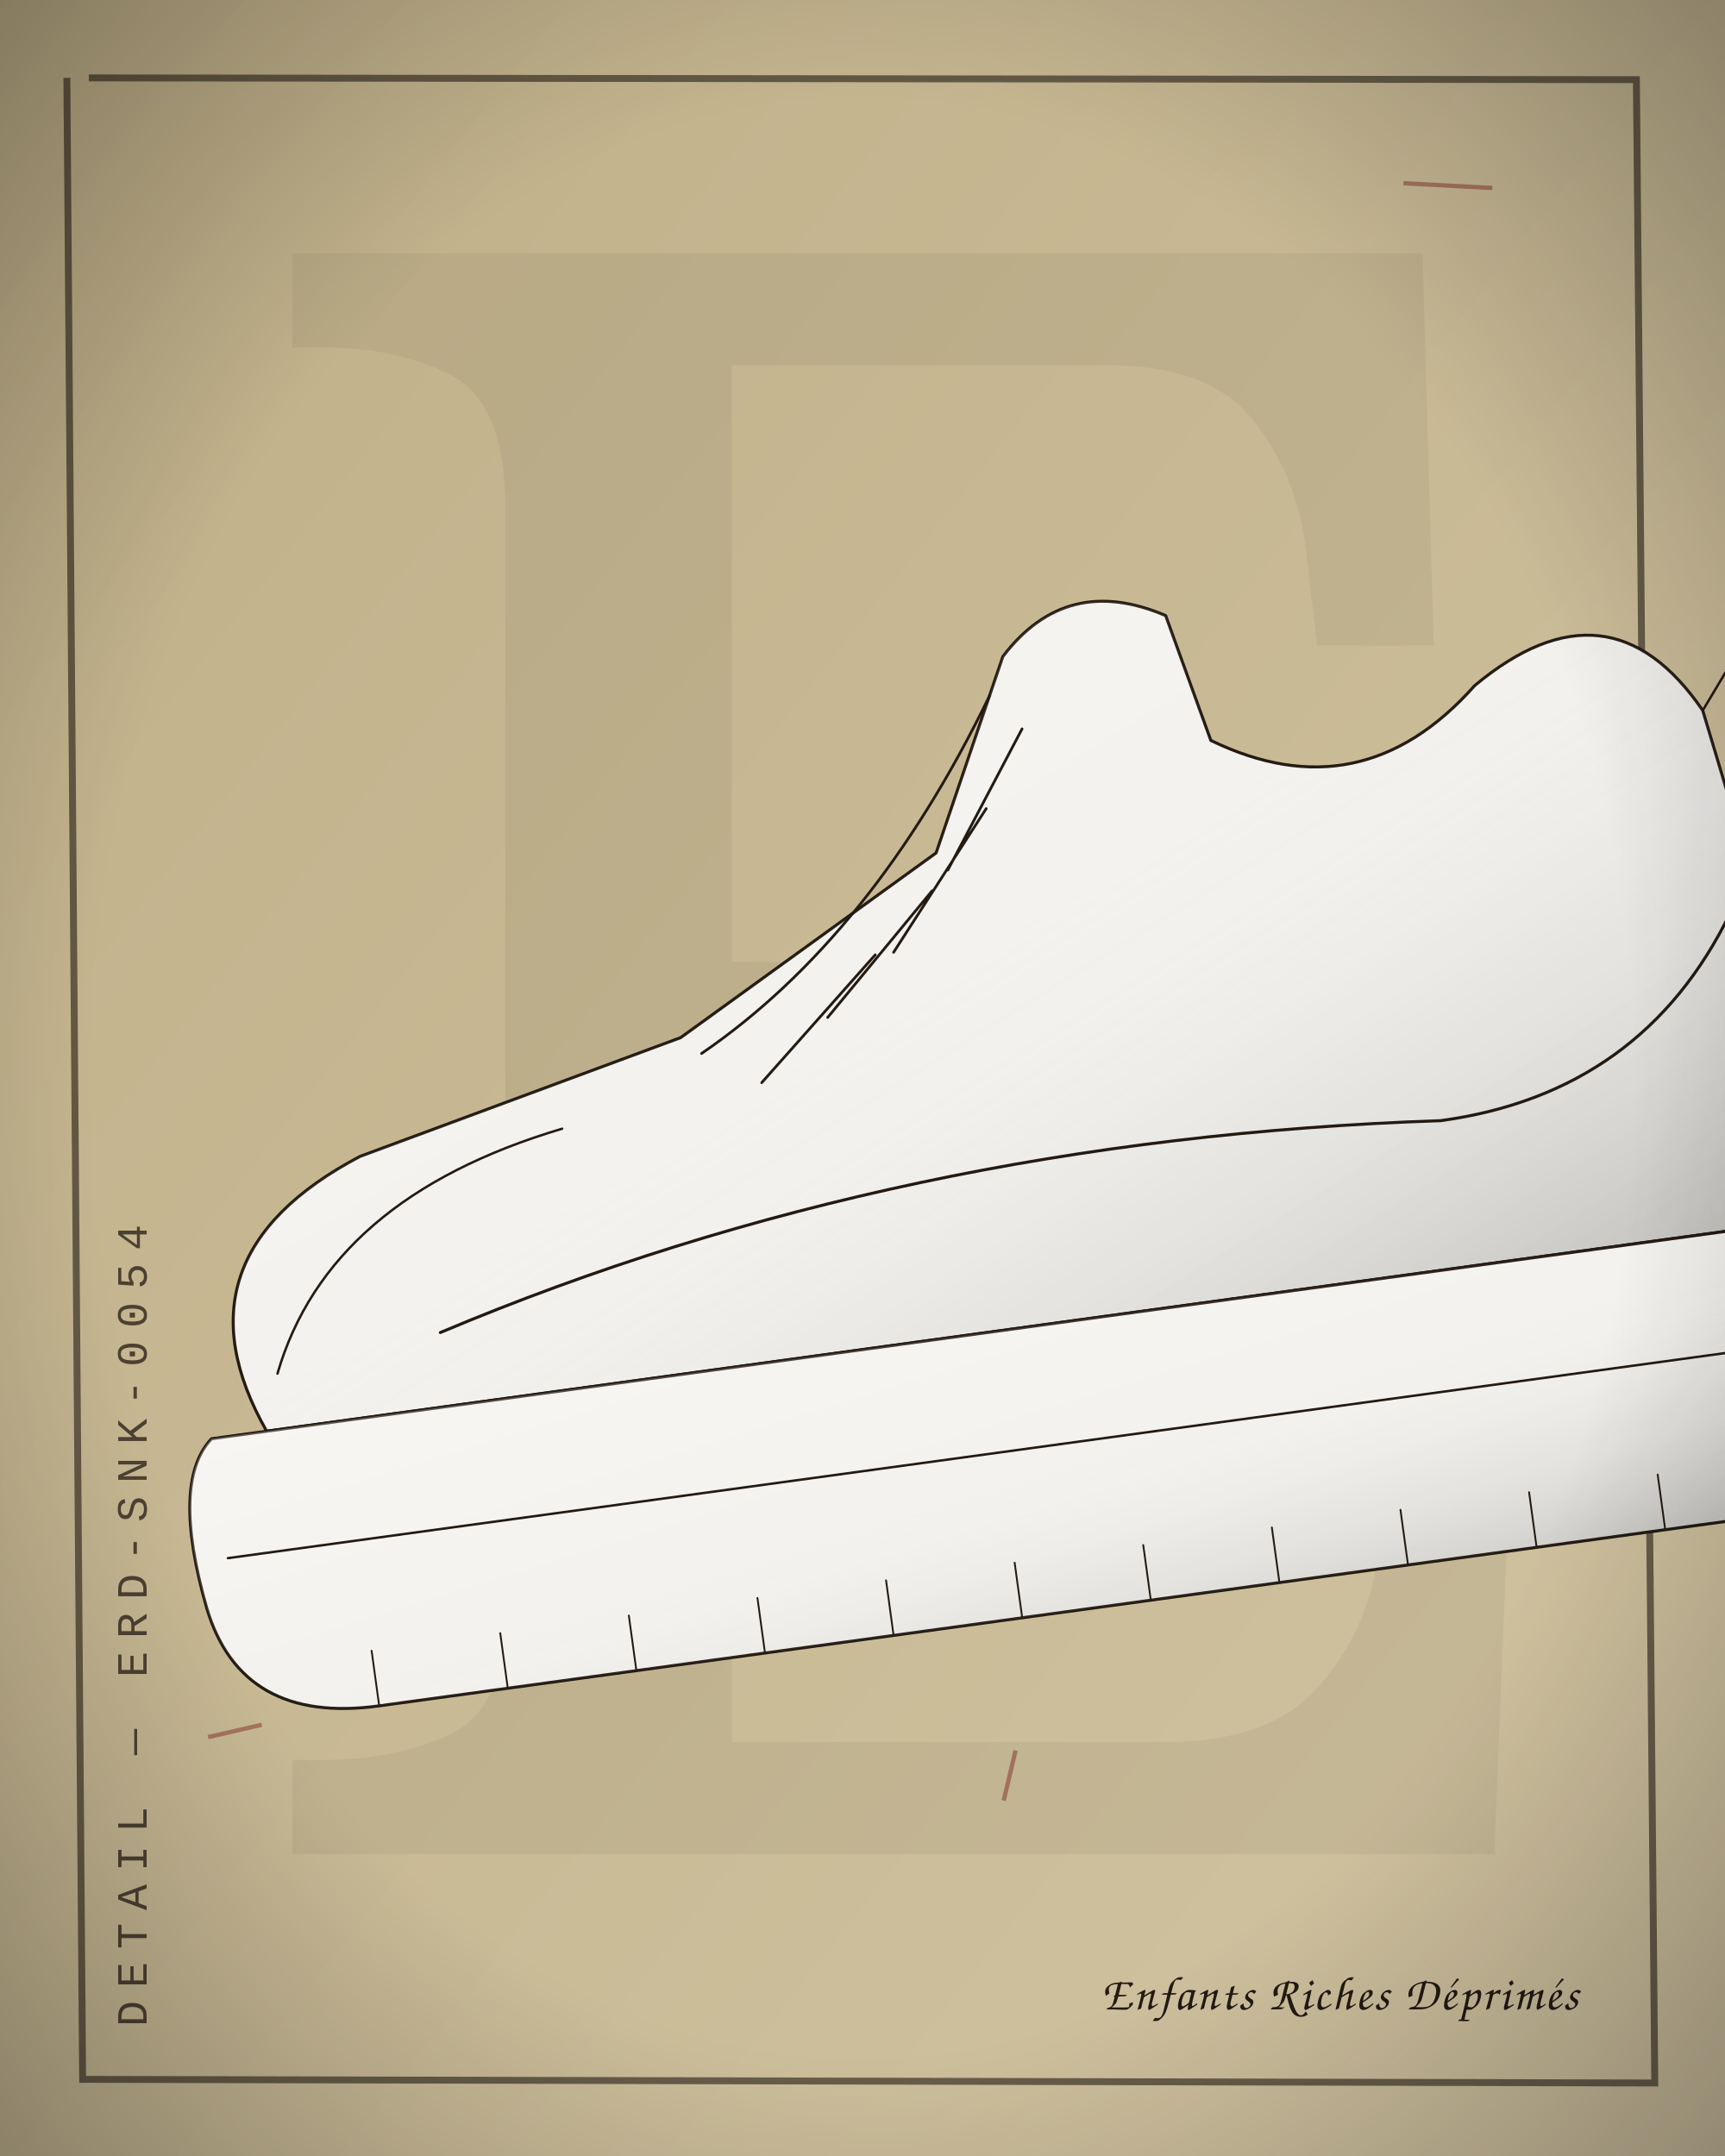
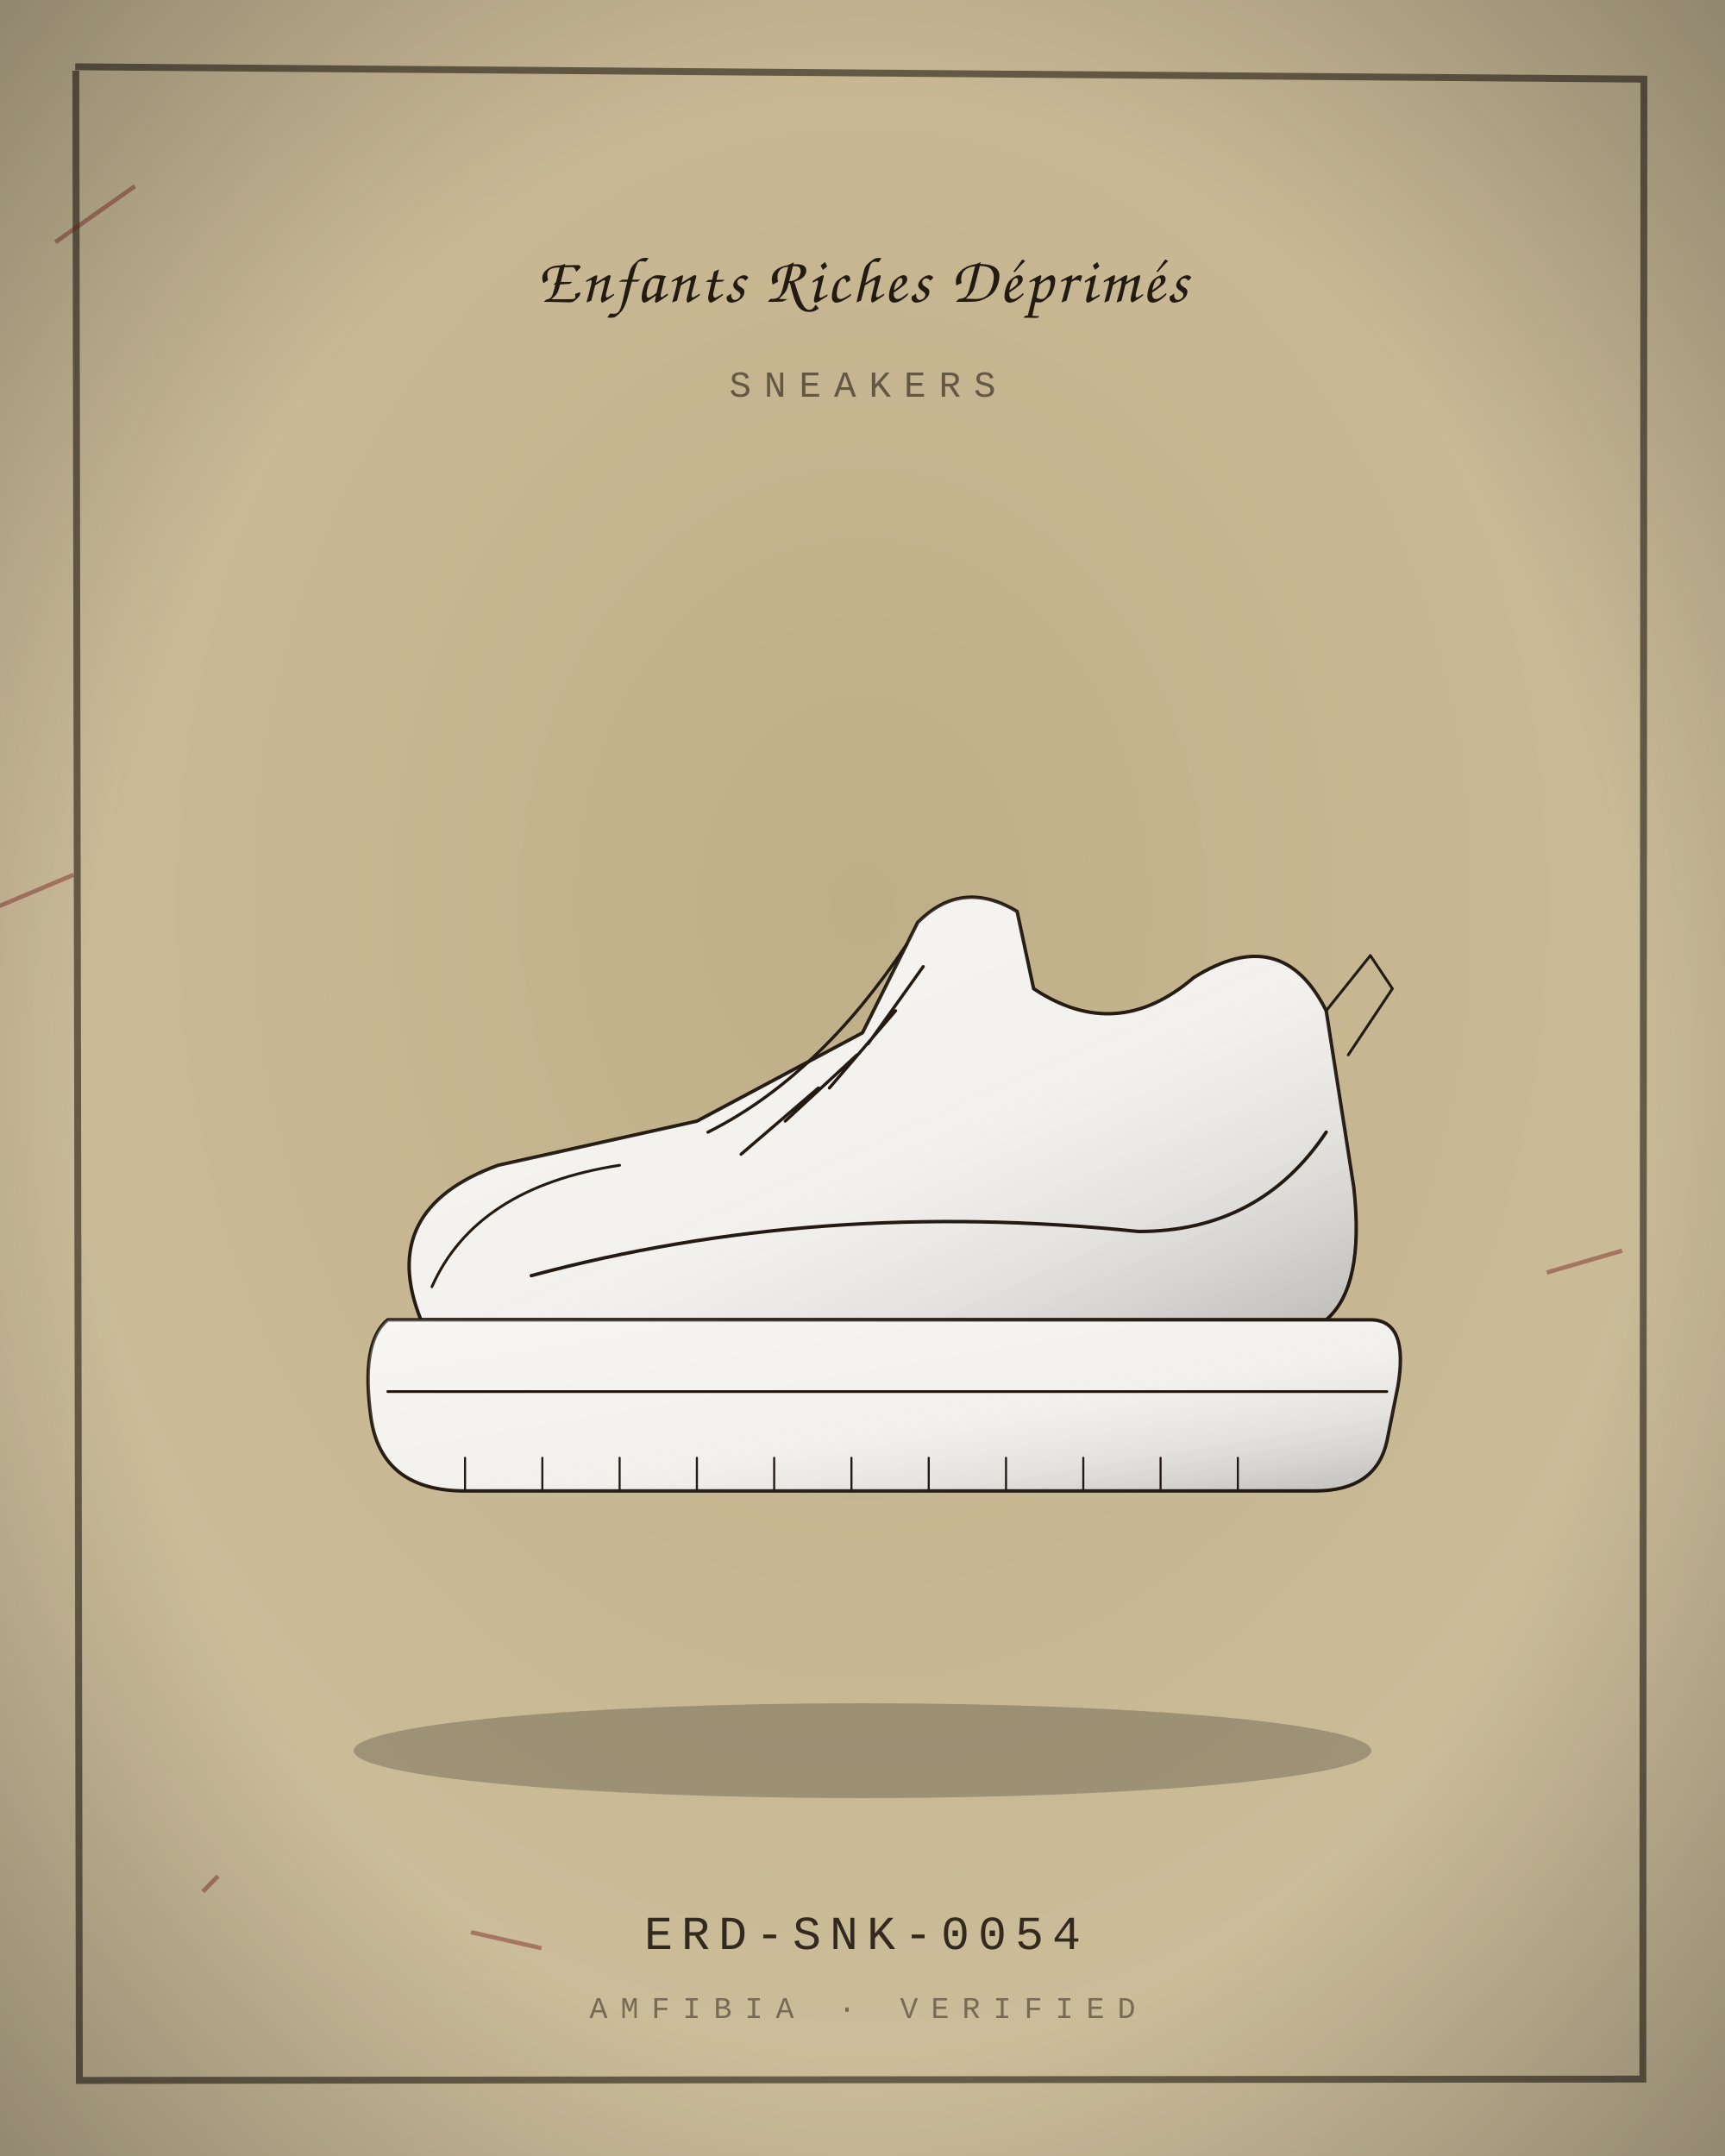
<svg xmlns="http://www.w3.org/2000/svg" viewBox="0 0 400 500" width="800" height="1000">
  <defs>
    <radialGradient id="bg" cx="50%" cy="42%" r="80%">
      <stop offset="0" stop-color="#BFAF88" />
      <stop offset="1" stop-color="#D2C4A2" />
    </radialGradient>
    <linearGradient id="bgd" x1="0" y1="0" x2="1" y2="1">
      <stop offset="0" stop-color="#BFAF88" />
      <stop offset="1" stop-color="#D2C4A2" />
    </linearGradient>
    <linearGradient id="sheen" x1="0" y1="0" x2="1" y2="1">
      <stop offset="0" stop-color="#fff" stop-opacity=".30" />
      <stop offset=".45" stop-color="#fff" stop-opacity="0" />
      <stop offset="1" stop-color="#000" stop-opacity=".22" />
    </linearGradient>
    <linearGradient id="multi" x1="0" y1="0" x2="1" y2="1">
      <stop offset="0" stop-color="#B3122E" />
      <stop offset=".35" stop-color="#C9A227" />
      <stop offset=".7" stop-color="#2F5D46" />
      <stop offset="1" stop-color="#3557A0" />
    </linearGradient>
    <radialGradient id="vig" cx="50%" cy="50%" r="75%">
      <stop offset=".6" stop-color="#000" stop-opacity="0" />
      <stop offset="1" stop-color="#000" stop-opacity=".35" />
    </radialGradient>
  </defs>
-   <rect width="400" height="500" fill="url(#bgd)" />
-   <text x="210" y="430" text-anchor="middle" font-family="Georgia, serif" font-size="520" fill="#231A12" opacity="0.06">E</text>
-   <path d="M20.601 18.066 L379.454 18.473 L383.716 483.07 L19.157 482.222 L15.504 18.051" fill="none" stroke="#231A12" stroke-width="1.6" opacity="0.6" />
-   <path d="M179.749 345.467 l17.638 -13.897" stroke="#7A1E1E" stroke-width="1" opacity="0.45" />
-   <path d="M232.741 417.577 l2.761 -11.63" stroke="#7A1E1E" stroke-width="1" opacity="0.45" />
-   <path d="M299.839 240.173 l27.388 -8.734" stroke="#7A1E1E" stroke-width="1" opacity="0.45" />
-   <path d="M374.064 252.88 l20.966 10.17" stroke="#7A1E1E" stroke-width="1" opacity="0.45" />
-   <path d="M325.435 42.492 l20.614 1.105" stroke="#7A1E1E" stroke-width="1" opacity="0.45" />
-   <path d="M60.696 399.992 l-12.455 2.873" stroke="#7A1E1E" stroke-width="1" opacity="0.45" />
-   <path d="M284.975 319.67 l9.12 -9.497" stroke="#7A1E1E" stroke-width="1" opacity="0.45" />
-   <g transform="rotate(-7.8 200 250) translate(9 20) scale(2.15)">
-     <path d="M20 136 Q12 116 34 108 L70 100 L100 84 L110 64 Q118 56 128 62 L131 76 Q146 86 160 74 Q176 64 184 80 L189 112 Q191 130 184 136 Z" fill="#F4F2EE" stroke="#231A12" stroke-width="1.4" stroke-linejoin="round" stroke-linecap="round" vector-effect="non-scaling-stroke" />
+   <rect width="400" height="500" fill="url(#bg)" />
+   <path d="M17.446 15.487 L381.199 18.353 L380.95 482.161 L18.401 482.465 L17.584 16.404" fill="none" stroke="#231A12" stroke-width="1.6" opacity="0.6" />
+   <path d="M17.05 202.876 l-26.8 11.287" stroke="#7A1E1E" stroke-width="1" opacity="0.45" />
+   <path d="M358.675 295.105 l17.475 -5.066" stroke="#7A1E1E" stroke-width="1" opacity="0.45" />
+   <path d="M12.842 56.166 l18.443 -13.002" stroke="#7A1E1E" stroke-width="1" opacity="0.45" />
+   <path d="M216.927 293.832 l19.973 3.878" stroke="#7A1E1E" stroke-width="1" opacity="0.45" />
+   <path d="M50.541 435.092 l-3.51 3.599" stroke="#7A1E1E" stroke-width="1" opacity="0.45" />
+   <path d="M125.567 451.812 l-16.337 -3.709" stroke="#7A1E1E" stroke-width="1" opacity="0.45" />
+   <path d="M211.571 281.861 l29.092 -2.247" stroke="#7A1E1E" stroke-width="1" opacity="0.45" />
+   <ellipse cx="200" cy="406" rx="118" ry="11" fill="#000" opacity="0.22" />
+   <g transform="translate(72 132) scale(1.28)">
+     <path d="M20 136 Q12 116 34 108 L70 100 L100 84 L110 64 Q118 56 128 62 L131 76 Q146 86 160 74 Q176 64 184 80 L189 112 Q191 130 184 136 Z" fill="#F4F2EE" stroke="#231A12" stroke-width="1.6" stroke-linejoin="round" stroke-linecap="round" vector-effect="non-scaling-stroke" />
    <path d="M20 136 Q12 116 34 108 L70 100 L100 84 L110 64 Q118 56 128 62 L131 76 Q146 86 160 74 Q176 64 184 80 L189 112 Q191 130 184 136 Z" fill="url(#sheen)" stroke="none" />
-     <path d="M14 136 L192 136 Q199 136 197 148 L195 158 Q193 167 182 167 L28 167 Q13 167 11 154 Q9 140 14 136 Z" fill="#F4F2EE" stroke="#231A12" stroke-width="1.4" stroke-linejoin="round" stroke-linecap="round" vector-effect="non-scaling-stroke" />
+     <path d="M14 136 L192 136 Q199 136 197 148 L195 158 Q193 167 182 167 L28 167 Q13 167 11 154 Q9 140 14 136 Z" fill="#F4F2EE" stroke="#231A12" stroke-width="1.6" stroke-linejoin="round" stroke-linecap="round" vector-effect="non-scaling-stroke" />
    <path d="M14 136 L192 136 Q199 136 197 148 L195 158 Q193 167 182 167 L28 167 Q13 167 11 154 Q9 140 14 136 Z" fill="url(#sheen)" stroke="none" />
-     <path d="M14 149 L195 149" fill="none" stroke="#231A12" stroke-width="1.12" stroke-linejoin="round" stroke-linecap="round" vector-effect="non-scaling-stroke" />
-     <path d="M28 161 L28 167 M42 161 L42 167 M56 161 L56 167 M70 161 L70 167 M84 161 L84 167 M98 161 L98 167 M112 161 L112 167 M126 161 L126 167 M140 161 L140 167 M154 161 L154 167 M168 161 L168 167" fill="none" stroke="#231A12" stroke-width="0.84" stroke-linejoin="round" stroke-linecap="round" vector-effect="non-scaling-stroke" />
-     <path d="M72 102 Q92 92 108 68" fill="none" stroke="#231A12" stroke-width="1.26" stroke-linejoin="round" stroke-linecap="round" vector-effect="non-scaling-stroke" />
-     <path d="M78 106 L92 94 M86 100 L99 88 M94 94 L106 80 M101 86 L111 72" fill="none" stroke="#231A12" stroke-width="1.26" stroke-linejoin="round" stroke-linecap="round" vector-effect="non-scaling-stroke" />
-     <path d="M40 128 Q92 114 150 120 Q172 120 184 102" fill="none" stroke="#231A12" stroke-width="1.4" stroke-linejoin="round" stroke-linecap="round" vector-effect="non-scaling-stroke" />
-     <path d="M22 130 Q30 112 56 108" fill="none" stroke="#231A12" stroke-width="1.12" stroke-linejoin="round" stroke-linecap="round" vector-effect="non-scaling-stroke" />
-     <path d="M184 80 L192 70 L196 76 L188 88" fill="none" stroke="#231A12" stroke-width="1.12" stroke-linejoin="round" stroke-linecap="round" vector-effect="non-scaling-stroke" />
-   </g>
-   <g transform="translate(34 470) rotate(-90)">
-     <text x="0" y="0" text-anchor="start" font-family="'Courier New', Courier, monospace" font-size="10" letter-spacing="3" fill="#231A12" opacity="0.75">DETAIL — ERD-SNK-0054</text>
+     <path d="M14 149 L195 149" fill="none" stroke="#231A12" stroke-width="1.28" stroke-linejoin="round" stroke-linecap="round" vector-effect="non-scaling-stroke" />
+     <path d="M28 161 L28 167 M42 161 L42 167 M56 161 L56 167 M70 161 L70 167 M84 161 L84 167 M98 161 L98 167 M112 161 L112 167 M126 161 L126 167 M140 161 L140 167 M154 161 L154 167 M168 161 L168 167" fill="none" stroke="#231A12" stroke-width="0.96" stroke-linejoin="round" stroke-linecap="round" vector-effect="non-scaling-stroke" />
+     <path d="M72 102 Q92 92 108 68" fill="none" stroke="#231A12" stroke-width="1.44" stroke-linejoin="round" stroke-linecap="round" vector-effect="non-scaling-stroke" />
+     <path d="M78 106 L92 94 M86 100 L99 88 M94 94 L106 80 M101 86 L111 72" fill="none" stroke="#231A12" stroke-width="1.44" stroke-linejoin="round" stroke-linecap="round" vector-effect="non-scaling-stroke" />
+     <path d="M40 128 Q92 114 150 120 Q172 120 184 102" fill="none" stroke="#231A12" stroke-width="1.6" stroke-linejoin="round" stroke-linecap="round" vector-effect="non-scaling-stroke" />
+     <path d="M22 130 Q30 112 56 108" fill="none" stroke="#231A12" stroke-width="1.28" stroke-linejoin="round" stroke-linecap="round" vector-effect="non-scaling-stroke" />
+     <path d="M184 80 L192 70 L196 76 L188 88" fill="none" stroke="#231A12" stroke-width="1.28" stroke-linejoin="round" stroke-linecap="round" vector-effect="non-scaling-stroke" />
  </g>
  <g>
-     <text x="366" y="466" text-anchor="end" font-size="11" fill="#231A12" font-family="'Segoe Script', 'Brush Script MT', 'Comic Sans MS', cursive" font-weight="400" letter-spacing="0.55">Enfants Riches Déprimés</text>
+     <text x="200" y="70" text-anchor="middle" font-size="15" fill="#231A12" font-family="'Segoe Script', 'Brush Script MT', 'Comic Sans MS', cursive" font-weight="400" letter-spacing="0.75">Enfants Riches Déprimés</text>
  </g>
+   <text x="200" y="92" text-anchor="middle" font-family="'Courier New', Courier, monospace" font-size="8.5" letter-spacing="3" fill="#231A12" opacity="0.6">SNEAKERS</text>
+   <text x="200" y="452" text-anchor="middle" font-family="'Courier New', Courier, monospace" font-size="11" letter-spacing="2" fill="#231A12" opacity="0.9">ERD-SNK-0054</text>
+   <text x="200" y="468" text-anchor="middle" font-family="'Courier New', Courier, monospace" font-size="7" letter-spacing="3" fill="#231A12" opacity="0.5">AMFIBIA · VERIFIED</text>
  <rect width="400" height="500" fill="url(#vig)" />
</svg>
